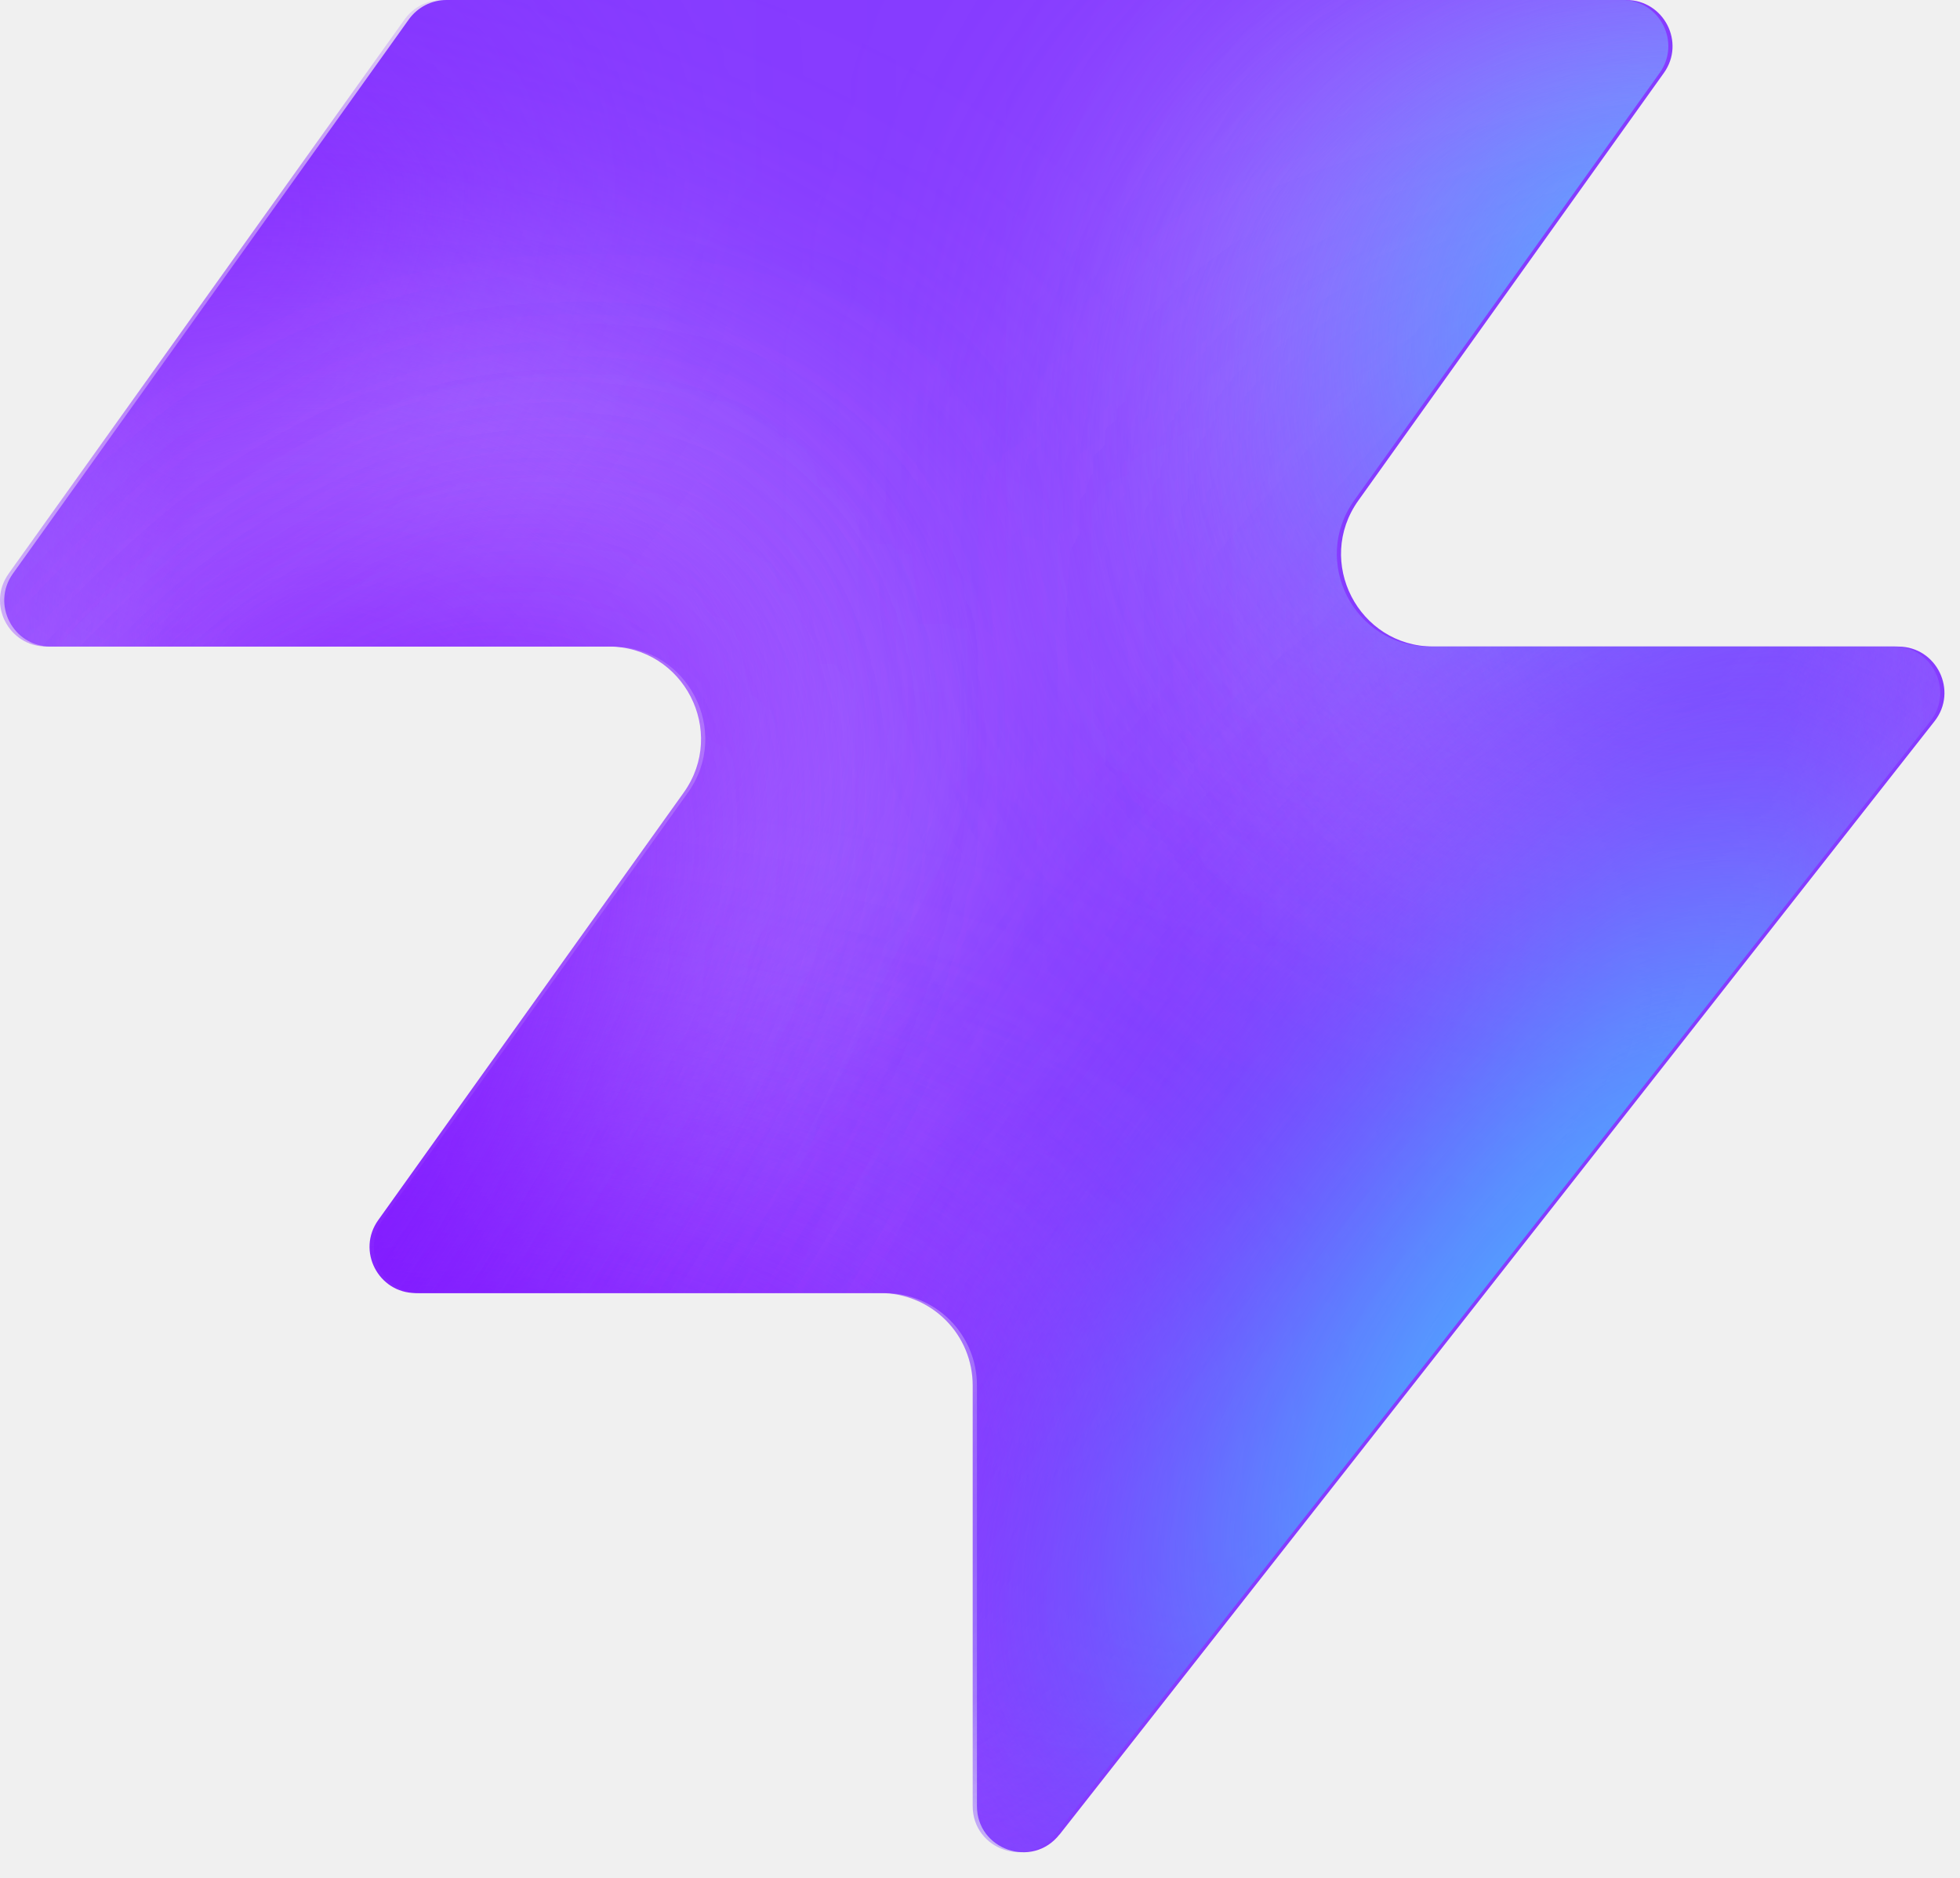
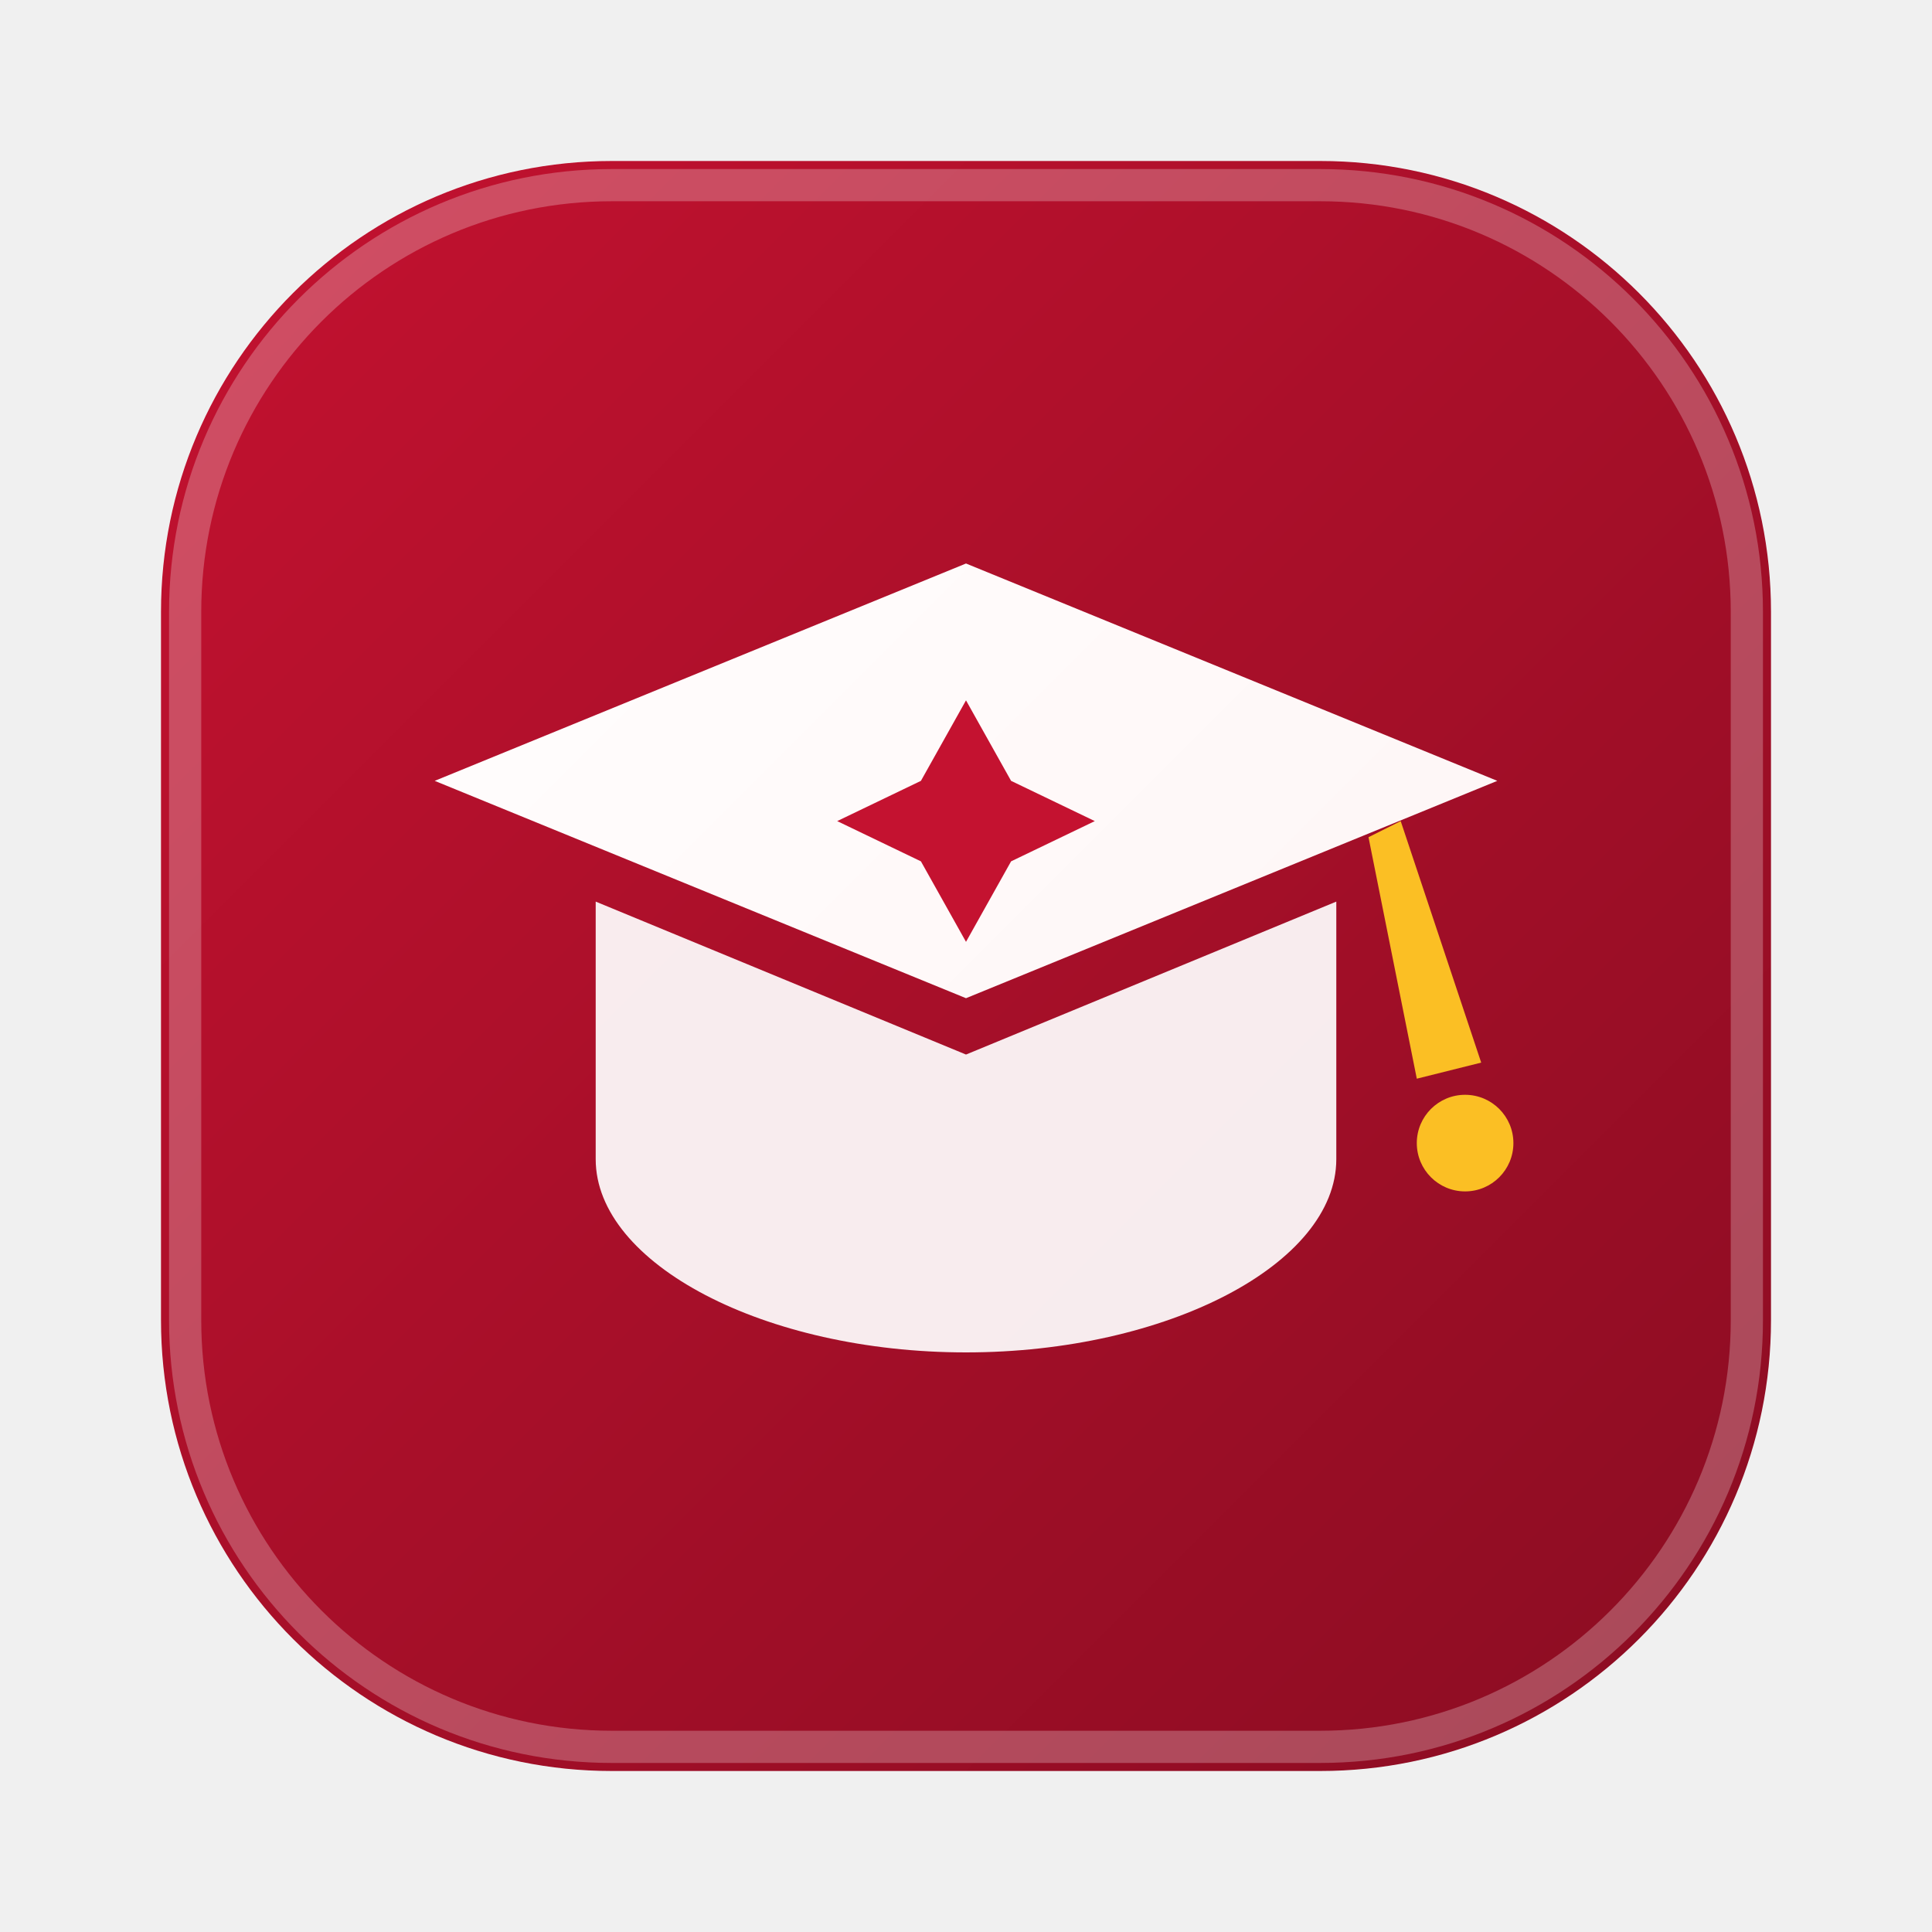
- <svg xmlns="http://www.w3.org/2000/svg" width="48" height="46" fill="none" viewBox="0 0 48 46">
-   <path fill="#863bff" d="M25.946 44.938c-.664.845-2.021.375-2.021-.698V33.937a2.26 2.26 0 0 0-2.262-2.262H10.287c-.92 0-1.456-1.04-.92-1.788l7.48-10.471c1.07-1.497 0-3.578-1.842-3.578H1.237c-.92 0-1.456-1.04-.92-1.788L10.013.474c.214-.297.556-.474.92-.474h28.894c.92 0 1.456 1.04.92 1.788l-7.48 10.471c-1.07 1.498 0 3.579 1.842 3.579h11.377c.943 0 1.473 1.088.89 1.83L25.947 44.94z" style="fill:#863bff;fill:color(display-p3 .525 .23 1);fill-opacity:1" />
-   <mask id="a" width="48" height="46" x="0" y="0" maskUnits="userSpaceOnUse" style="mask-type:alpha">
-     <path fill="#000" d="M25.842 44.938c-.664.844-2.021.375-2.021-.698V33.937a2.26 2.26 0 0 0-2.262-2.262H10.183c-.92 0-1.456-1.04-.92-1.788l7.48-10.471c1.07-1.498 0-3.579-1.842-3.579H1.133c-.92 0-1.456-1.04-.92-1.787L9.91.473c.214-.297.556-.474.92-.474h28.894c.92 0 1.456 1.04.92 1.788l-7.48 10.471c-1.07 1.498 0 3.578 1.842 3.578h11.377c.943 0 1.473 1.088.89 1.832L25.843 44.94z" style="fill:#000;fill-opacity:1" />
-   </mask>
-   <g mask="url(#a)">
-     <g filter="url(#b)">
-       <ellipse cx="5.508" cy="14.704" fill="#ede6ff" rx="5.508" ry="14.704" style="fill:#ede6ff;fill:color(display-p3 .927 .903 1);fill-opacity:1" transform="matrix(.00324 1 1 -.00324 -4.47 31.516)" />
-     </g>
-     <g filter="url(#c)">
-       <ellipse cx="10.399" cy="29.851" fill="#ede6ff" rx="10.399" ry="29.851" style="fill:#ede6ff;fill:color(display-p3 .927 .903 1);fill-opacity:1" transform="matrix(.00324 1 1 -.00324 -39.328 7.883)" />
-     </g>
-     <g filter="url(#d)">
-       <ellipse cx="5.508" cy="30.487" fill="#7e14ff" rx="5.508" ry="30.487" style="fill:#7e14ff;fill:color(display-p3 .492 .077 1);fill-opacity:1" transform="rotate(89.814 -25.913 -14.639)scale(1 -1)" />
-     </g>
-     <g filter="url(#e)">
-       <ellipse cx="5.508" cy="30.599" fill="#7e14ff" rx="5.508" ry="30.599" style="fill:#7e14ff;fill:color(display-p3 .492 .077 1);fill-opacity:1" transform="rotate(89.814 -32.644 -3.334)scale(1 -1)" />
-     </g>
-     <g filter="url(#f)">
-       <ellipse cx="5.508" cy="30.599" fill="#7e14ff" rx="5.508" ry="30.599" style="fill:#7e14ff;fill:color(display-p3 .492 .077 1);fill-opacity:1" transform="matrix(.00324 1 1 -.00324 -34.34 30.47)" />
-     </g>
-     <g filter="url(#g)">
-       <ellipse cx="14.072" cy="22.078" fill="#ede6ff" rx="14.072" ry="22.078" style="fill:#ede6ff;fill:color(display-p3 .927 .903 1);fill-opacity:1" transform="rotate(93.35 24.506 48.493)scale(-1 1)" />
-     </g>
-     <g filter="url(#h)">
-       <ellipse cx="3.47" cy="21.501" fill="#7e14ff" rx="3.47" ry="21.501" style="fill:#7e14ff;fill:color(display-p3 .492 .077 1);fill-opacity:1" transform="rotate(89.009 28.708 47.59)scale(-1 1)" />
-     </g>
-     <g filter="url(#i)">
-       <ellipse cx="3.47" cy="21.501" fill="#7e14ff" rx="3.47" ry="21.501" style="fill:#7e14ff;fill:color(display-p3 .492 .077 1);fill-opacity:1" transform="rotate(89.009 28.708 47.59)scale(-1 1)" />
-     </g>
-     <g filter="url(#j)">
-       <ellipse cx=".387" cy="8.972" fill="#7e14ff" rx="4.407" ry="29.108" style="fill:#7e14ff;fill:color(display-p3 .492 .077 1);fill-opacity:1" transform="rotate(39.51 .387 8.972)" />
-     </g>
-     <g filter="url(#k)">
-       <ellipse cx="47.523" cy="-6.092" fill="#7e14ff" rx="4.407" ry="29.108" style="fill:#7e14ff;fill:color(display-p3 .492 .077 1);fill-opacity:1" transform="rotate(37.892 47.523 -6.092)" />
-     </g>
-     <g filter="url(#l)">
-       <ellipse cx="41.412" cy="6.333" fill="#47bfff" rx="5.971" ry="9.665" style="fill:#47bfff;fill:color(display-p3 .28 .748 1);fill-opacity:1" transform="rotate(37.892 41.412 6.333)" />
-     </g>
-     <g filter="url(#m)">
-       <ellipse cx="-1.879" cy="38.332" fill="#7e14ff" rx="4.407" ry="29.108" style="fill:#7e14ff;fill:color(display-p3 .492 .077 1);fill-opacity:1" transform="rotate(37.892 -1.88 38.332)" />
-     </g>
-     <g filter="url(#n)">
-       <ellipse cx="-1.879" cy="38.332" fill="#7e14ff" rx="4.407" ry="29.108" style="fill:#7e14ff;fill:color(display-p3 .492 .077 1);fill-opacity:1" transform="rotate(37.892 -1.88 38.332)" />
-     </g>
-     <g filter="url(#o)">
-       <ellipse cx="35.651" cy="29.907" fill="#7e14ff" rx="4.407" ry="29.108" style="fill:#7e14ff;fill:color(display-p3 .492 .077 1);fill-opacity:1" transform="rotate(37.892 35.651 29.907)" />
-     </g>
-     <g filter="url(#p)">
-       <ellipse cx="38.418" cy="32.4" fill="#47bfff" rx="5.971" ry="15.297" style="fill:#47bfff;fill:color(display-p3 .28 .748 1);fill-opacity:1" transform="rotate(37.892 38.418 32.4)" />
-     </g>
-   </g>
+ <svg xmlns="http://www.w3.org/2000/svg" viewBox="0 0 120 120" fill="none">
  <defs>
-     <filter id="b" width="60.045" height="41.654" x="-19.77" y="16.149" color-interpolation-filters="sRGB" filterUnits="userSpaceOnUse">
-       <feFlood flood-opacity="0" result="BackgroundImageFix" />
-       <feBlend in="SourceGraphic" in2="BackgroundImageFix" result="shape" />
-       <feGaussianBlur result="effect1_foregroundBlur_2002_17158" stdDeviation="7.659" />
-     </filter>
-     <filter id="c" width="90.34" height="51.437" x="-54.613" y="-7.533" color-interpolation-filters="sRGB" filterUnits="userSpaceOnUse">
-       <feFlood flood-opacity="0" result="BackgroundImageFix" />
-       <feBlend in="SourceGraphic" in2="BackgroundImageFix" result="shape" />
-       <feGaussianBlur result="effect1_foregroundBlur_2002_17158" stdDeviation="7.659" />
-     </filter>
-     <filter id="d" width="79.355" height="29.4" x="-49.64" y="2.03" color-interpolation-filters="sRGB" filterUnits="userSpaceOnUse">
-       <feFlood flood-opacity="0" result="BackgroundImageFix" />
-       <feBlend in="SourceGraphic" in2="BackgroundImageFix" result="shape" />
-       <feGaussianBlur result="effect1_foregroundBlur_2002_17158" stdDeviation="4.596" />
-     </filter>
-     <filter id="e" width="79.579" height="29.4" x="-45.045" y="20.029" color-interpolation-filters="sRGB" filterUnits="userSpaceOnUse">
-       <feFlood flood-opacity="0" result="BackgroundImageFix" />
-       <feBlend in="SourceGraphic" in2="BackgroundImageFix" result="shape" />
-       <feGaussianBlur result="effect1_foregroundBlur_2002_17158" stdDeviation="4.596" />
-     </filter>
-     <filter id="f" width="79.579" height="29.4" x="-43.513" y="21.178" color-interpolation-filters="sRGB" filterUnits="userSpaceOnUse">
-       <feFlood flood-opacity="0" result="BackgroundImageFix" />
-       <feBlend in="SourceGraphic" in2="BackgroundImageFix" result="shape" />
-       <feGaussianBlur result="effect1_foregroundBlur_2002_17158" stdDeviation="4.596" />
-     </filter>
-     <filter id="g" width="74.749" height="58.852" x="15.756" y="-17.901" color-interpolation-filters="sRGB" filterUnits="userSpaceOnUse">
-       <feFlood flood-opacity="0" result="BackgroundImageFix" />
-       <feBlend in="SourceGraphic" in2="BackgroundImageFix" result="shape" />
-       <feGaussianBlur result="effect1_foregroundBlur_2002_17158" stdDeviation="7.659" />
-     </filter>
-     <filter id="h" width="61.377" height="25.362" x="23.548" y="2.284" color-interpolation-filters="sRGB" filterUnits="userSpaceOnUse">
-       <feFlood flood-opacity="0" result="BackgroundImageFix" />
-       <feBlend in="SourceGraphic" in2="BackgroundImageFix" result="shape" />
-       <feGaussianBlur result="effect1_foregroundBlur_2002_17158" stdDeviation="4.596" />
-     </filter>
-     <filter id="i" width="61.377" height="25.362" x="23.548" y="2.284" color-interpolation-filters="sRGB" filterUnits="userSpaceOnUse">
-       <feFlood flood-opacity="0" result="BackgroundImageFix" />
-       <feBlend in="SourceGraphic" in2="BackgroundImageFix" result="shape" />
-       <feGaussianBlur result="effect1_foregroundBlur_2002_17158" stdDeviation="4.596" />
-     </filter>
-     <filter id="j" width="56.045" height="63.649" x="-27.636" y="-22.853" color-interpolation-filters="sRGB" filterUnits="userSpaceOnUse">
-       <feFlood flood-opacity="0" result="BackgroundImageFix" />
-       <feBlend in="SourceGraphic" in2="BackgroundImageFix" result="shape" />
-       <feGaussianBlur result="effect1_foregroundBlur_2002_17158" stdDeviation="4.596" />
-     </filter>
-     <filter id="k" width="54.814" height="64.646" x="20.116" y="-38.415" color-interpolation-filters="sRGB" filterUnits="userSpaceOnUse">
-       <feFlood flood-opacity="0" result="BackgroundImageFix" />
-       <feBlend in="SourceGraphic" in2="BackgroundImageFix" result="shape" />
-       <feGaussianBlur result="effect1_foregroundBlur_2002_17158" stdDeviation="4.596" />
-     </filter>
-     <filter id="l" width="33.541" height="35.313" x="24.641" y="-11.323" color-interpolation-filters="sRGB" filterUnits="userSpaceOnUse">
-       <feFlood flood-opacity="0" result="BackgroundImageFix" />
-       <feBlend in="SourceGraphic" in2="BackgroundImageFix" result="shape" />
-       <feGaussianBlur result="effect1_foregroundBlur_2002_17158" stdDeviation="4.596" />
-     </filter>
-     <filter id="m" width="54.814" height="64.646" x="-29.286" y="6.009" color-interpolation-filters="sRGB" filterUnits="userSpaceOnUse">
-       <feFlood flood-opacity="0" result="BackgroundImageFix" />
-       <feBlend in="SourceGraphic" in2="BackgroundImageFix" result="shape" />
-       <feGaussianBlur result="effect1_foregroundBlur_2002_17158" stdDeviation="4.596" />
-     </filter>
-     <filter id="n" width="54.814" height="64.646" x="-29.286" y="6.009" color-interpolation-filters="sRGB" filterUnits="userSpaceOnUse">
-       <feFlood flood-opacity="0" result="BackgroundImageFix" />
-       <feBlend in="SourceGraphic" in2="BackgroundImageFix" result="shape" />
-       <feGaussianBlur result="effect1_foregroundBlur_2002_17158" stdDeviation="4.596" />
-     </filter>
-     <filter id="o" width="54.814" height="64.646" x="8.244" y="-2.416" color-interpolation-filters="sRGB" filterUnits="userSpaceOnUse">
-       <feFlood flood-opacity="0" result="BackgroundImageFix" />
-       <feBlend in="SourceGraphic" in2="BackgroundImageFix" result="shape" />
-       <feGaussianBlur result="effect1_foregroundBlur_2002_17158" stdDeviation="4.596" />
-     </filter>
-     <filter id="p" width="39.409" height="43.623" x="18.713" y="10.588" color-interpolation-filters="sRGB" filterUnits="userSpaceOnUse">
-       <feFlood flood-opacity="0" result="BackgroundImageFix" />
-       <feBlend in="SourceGraphic" in2="BackgroundImageFix" result="shape" />
-       <feGaussianBlur result="effect1_foregroundBlur_2002_17158" stdDeviation="4.596" />
-     </filter>
+     <linearGradient id="unimate-bg" x1="10" y1="10" x2="110" y2="110" gradientUnits="userSpaceOnUse">
+       <stop offset="0%" stop-color="#c41230" />
+       <stop offset="100%" stop-color="#8a0c22" />
+     </linearGradient>
+     <linearGradient id="unimate-accent" x1="20" y1="20" x2="100" y2="100" gradientUnits="userSpaceOnUse">
+       <stop offset="0%" stop-color="#ffffff" />
+       <stop offset="100%" stop-color="#fef2f2" />
+     </linearGradient>
  </defs>
+   <rect x="10" y="10" width="100" height="100" rx="28" fill="url(#unimate-bg)" />
+   <rect x="11.5" y="11.5" width="97" height="97" rx="26.5" stroke="rgba(255,255,255,0.25)" stroke-width="2" />
+   <path d="M60 35 L93 48.5 L60 62 L27 48.5 Z" fill="url(#unimate-accent)" />
+   <path d="M37 56 L37 72 C37 78.5 47.5 84 60 84 C72.5 84 83 78.5 83 72 L83 56 L60 65.5 Z" fill="#ffffff" fill-opacity="0.92" />
+   <path d="M87 51 L92 66 L88 67 L85 52 Z" fill="#fbbf24" />
+   <circle cx="91" cy="71" r="3" fill="#fbbf24" />
+   <path d="M60 43.5 L62.8 48.5 L68 51 L62.8 53.5 L60 58.5 L57.2 53.5 L52 51 L57.2 48.5 Z" fill="#c41230" />
</svg>
